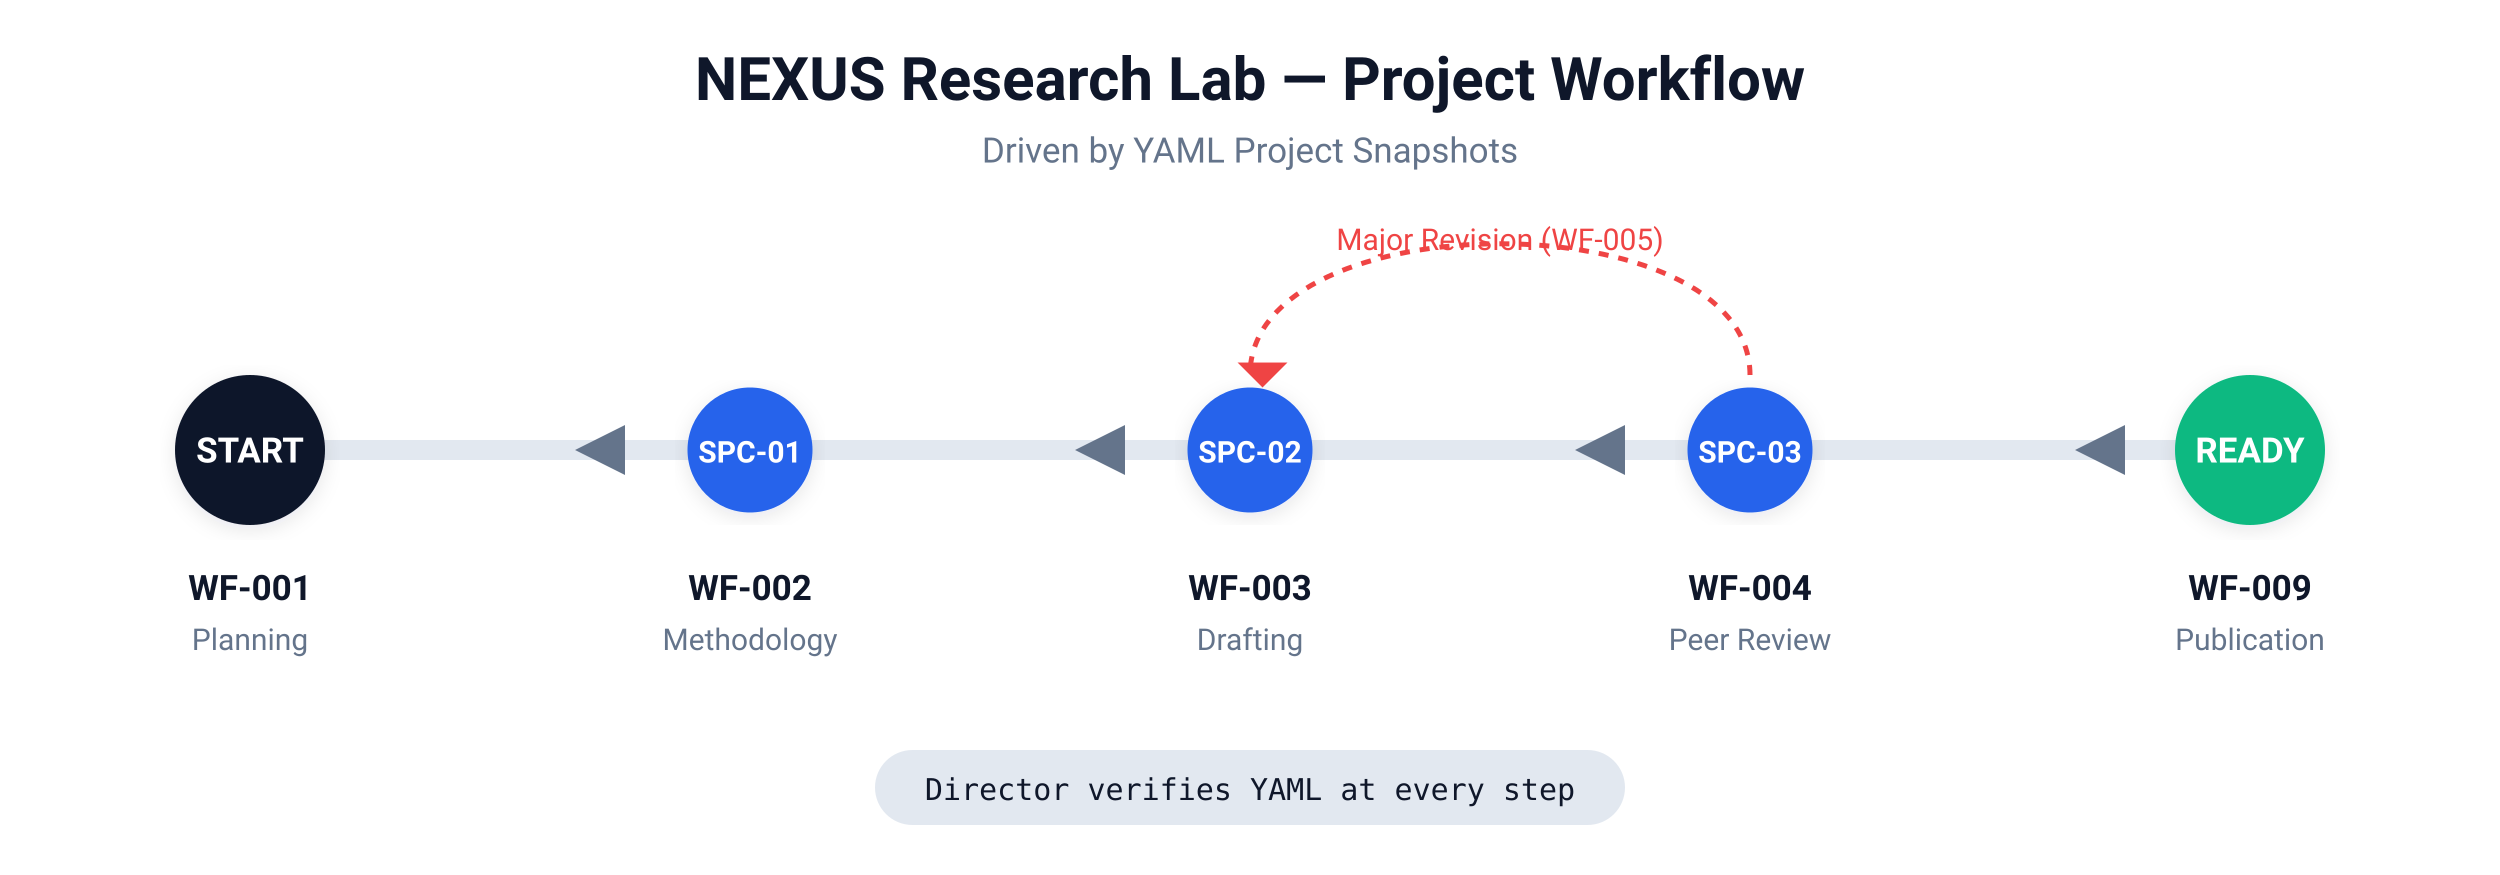
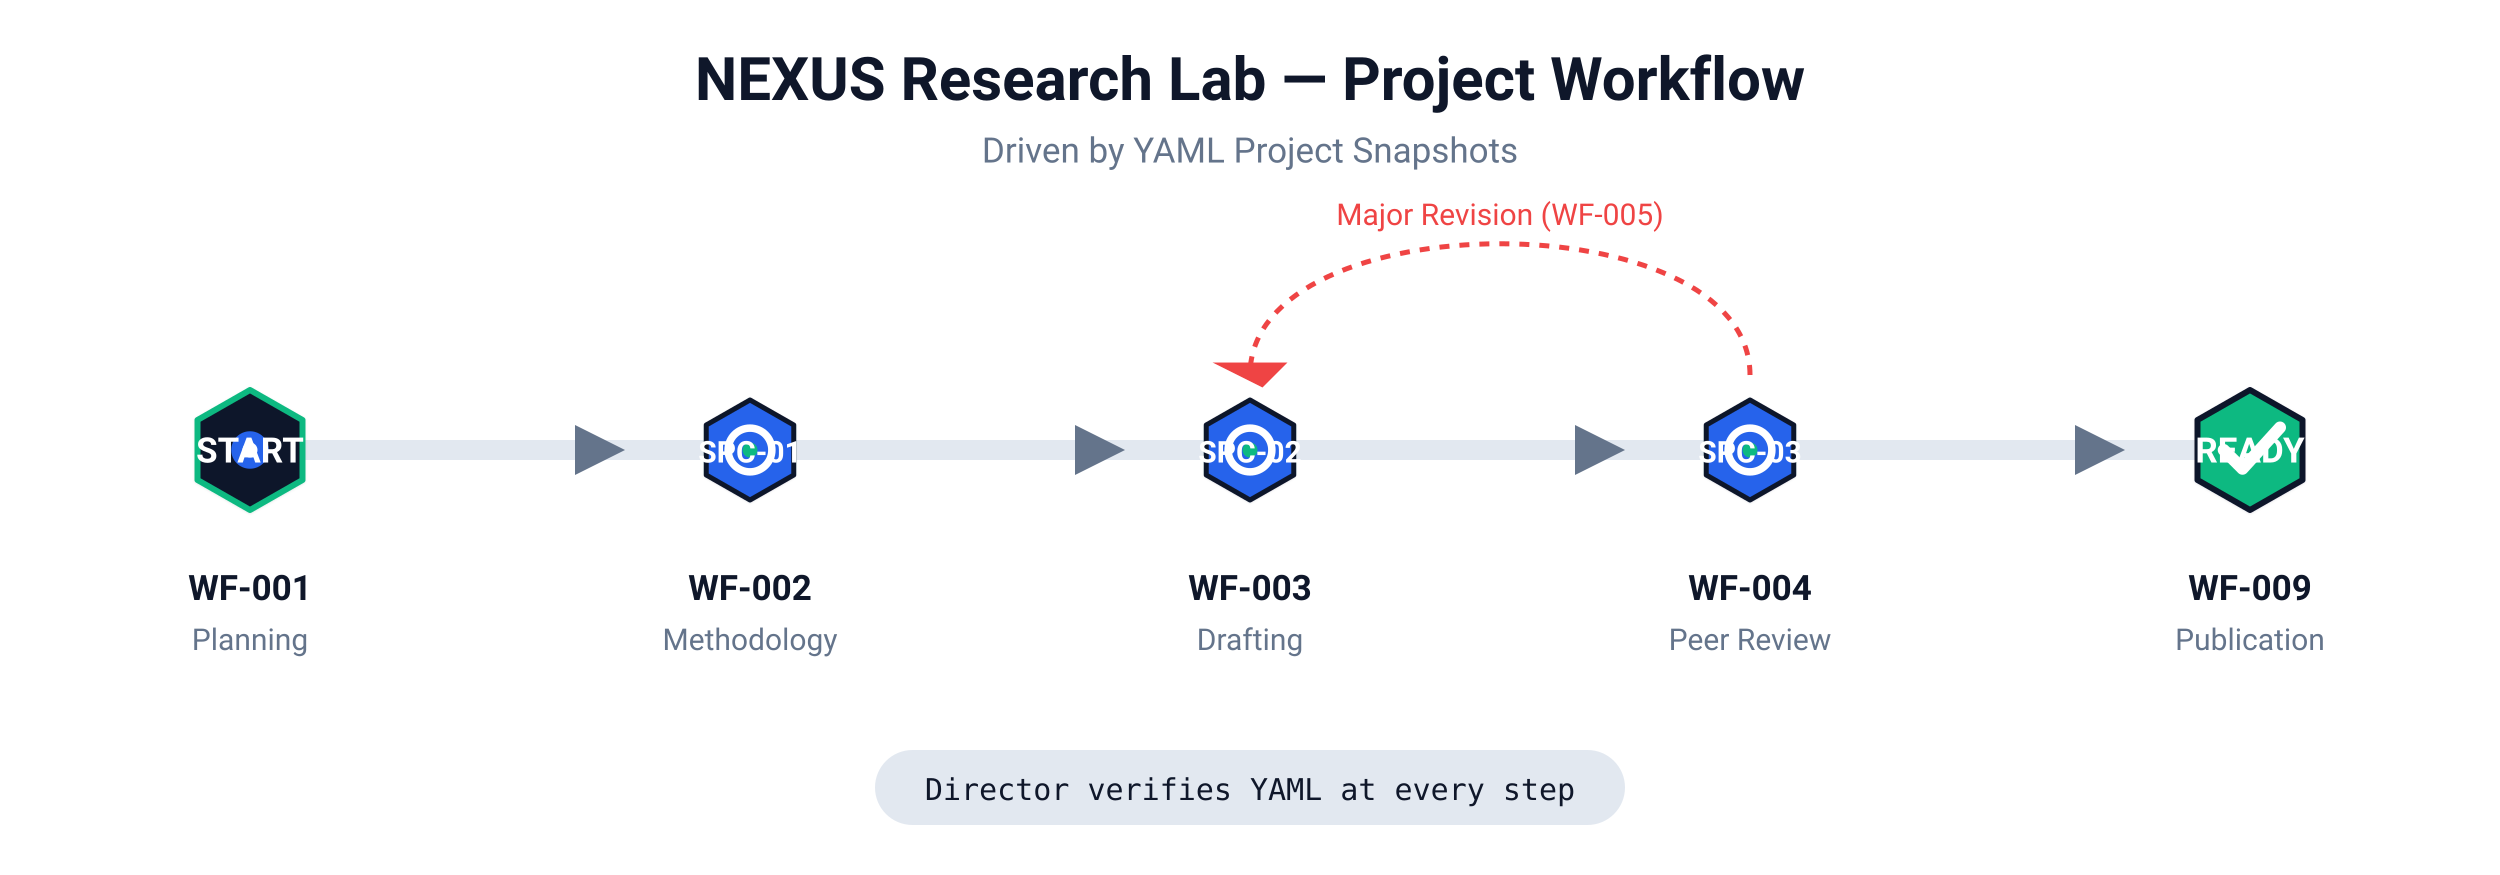
<svg xmlns="http://www.w3.org/2000/svg" viewBox="0 0 1000 350" width="1000" height="350">
  <defs>
    <filter id="shadow" x="-10%" y="-10%" width="120%" height="120%">
      <feDropShadow dx="0" dy="2" stdDeviation="4" flood-color="#0F172A" flood-opacity="0.1" />
    </filter>
  </defs>
  <rect width="1000" height="350" fill="#FFFFFF" />
  <text x="500" y="40" font-family="-apple-system, BlinkMacSystemFont, 'Segoe UI', Roboto, Helvetica, Arial, sans-serif" font-size="24" font-weight="bold" fill="#0F172A" text-anchor="middle">NEXUS Research Lab — Project Workflow</text>
  <text x="500" y="65" font-family="-apple-system, BlinkMacSystemFont, 'Segoe UI', Roboto, Helvetica, Arial, sans-serif" font-size="14" fill="#64748B" text-anchor="middle">Driven by YAML Project Snapshots</text>
  <line x1="100" y1="180" x2="900" y2="180" stroke="#E2E8F0" stroke-width="8" stroke-linecap="round" />
-   <path d="M 230 180 L 250 170 L 250 190 Z" fill="#64748B" />
-   <path d="M 430 180 L 450 170 L 450 190 Z" fill="#64748B" />
-   <path d="M 630 180 L 650 170 L 650 190 Z" fill="#64748B" />
-   <path d="M 830 180 L 850 170 L 850 190 Z" fill="#64748B" />
-   <circle cx="100" cy="180" r="30" fill="#0F172A" filter="url(#shadow)" />
+   <path d="M 250 180 L 230 170 L 230 190 Z" fill="#64748B" />
+   <path d="M 450 180 L 430 170 L 430 190 Z" fill="#64748B" />
+   <path d="M 650 180 L 630 170 L 630 190 Z" fill="#64748B" />
+   <path d="M 850 180 L 830 170 L 830 190 Z" fill="#64748B" />
+   <g transform="translate(70, 150) scale(0.15)" filter="url(#shadow)">
+     <polygon points="200,40 340,120 340,280 200,360 60,280 60,120" fill="#0F172A" stroke="#10B981" stroke-width="16" stroke-linejoin="round" />
+     <circle cx="200" cy="200" r="50" fill="#2563EB" />
+     <circle cx="200" cy="200" r="20" fill="#FFFFFF" />
+   </g>
  <text x="100" y="185" font-family="-apple-system, BlinkMacSystemFont, 'Segoe UI', Roboto, Helvetica, Arial, sans-serif" font-size="14" font-weight="bold" fill="#FFFFFF" text-anchor="middle">START</text>
  <text x="100" y="240" font-family="-apple-system, BlinkMacSystemFont, 'Segoe UI', Roboto, Helvetica, Arial, sans-serif" font-size="14" font-weight="bold" fill="#0F172A" text-anchor="middle">WF-001</text>
  <text x="100" y="260" font-family="-apple-system, BlinkMacSystemFont, 'Segoe UI', Roboto, Helvetica, Arial, sans-serif" font-size="12" fill="#64748B" text-anchor="middle">Planning</text>
-   <circle cx="300" cy="180" r="25" fill="#2563EB" filter="url(#shadow)" />
+   <g transform="translate(275, 155) scale(0.125)" filter="url(#shadow)">
+     <polygon points="200,40 340,120 340,280 200,360 60,280 60,120" fill="#2563EB" stroke="#0F172A" stroke-width="16" stroke-linejoin="round" />
+     <circle cx="200" cy="200" r="70" fill="none" stroke="#FFFFFF" stroke-width="24" />
+     <circle cx="200" cy="200" r="24" fill="#10B981" />
+   </g>
  <text x="300" y="185" font-family="-apple-system, BlinkMacSystemFont, 'Segoe UI', Roboto, Helvetica, Arial, sans-serif" font-size="12" font-weight="bold" fill="#FFFFFF" text-anchor="middle">SPC-01</text>
  <text x="300" y="240" font-family="-apple-system, BlinkMacSystemFont, 'Segoe UI', Roboto, Helvetica, Arial, sans-serif" font-size="14" font-weight="bold" fill="#0F172A" text-anchor="middle">WF-002</text>
  <text x="300" y="260" font-family="-apple-system, BlinkMacSystemFont, 'Segoe UI', Roboto, Helvetica, Arial, sans-serif" font-size="12" fill="#64748B" text-anchor="middle">Methodology</text>
-   <circle cx="500" cy="180" r="25" fill="#2563EB" filter="url(#shadow)" />
+   <g transform="translate(475, 155) scale(0.125)" filter="url(#shadow)">
+     <polygon points="200,40 340,120 340,280 200,360 60,280 60,120" fill="#2563EB" stroke="#0F172A" stroke-width="16" stroke-linejoin="round" />
+     <circle cx="200" cy="200" r="70" fill="none" stroke="#FFFFFF" stroke-width="24" />
+     <circle cx="200" cy="200" r="24" fill="#10B981" />
+   </g>
  <text x="500" y="185" font-family="-apple-system, BlinkMacSystemFont, 'Segoe UI', Roboto, Helvetica, Arial, sans-serif" font-size="12" font-weight="bold" fill="#FFFFFF" text-anchor="middle">SPC-02</text>
  <text x="500" y="240" font-family="-apple-system, BlinkMacSystemFont, 'Segoe UI', Roboto, Helvetica, Arial, sans-serif" font-size="14" font-weight="bold" fill="#0F172A" text-anchor="middle">WF-003</text>
  <text x="500" y="260" font-family="-apple-system, BlinkMacSystemFont, 'Segoe UI', Roboto, Helvetica, Arial, sans-serif" font-size="12" fill="#64748B" text-anchor="middle">Drafting</text>
-   <circle cx="700" cy="180" r="25" fill="#2563EB" filter="url(#shadow)" />
+   <g transform="translate(675, 155) scale(0.125)" filter="url(#shadow)">
+     <polygon points="200,40 340,120 340,280 200,360 60,280 60,120" fill="#2563EB" stroke="#0F172A" stroke-width="16" stroke-linejoin="round" />
+     <circle cx="200" cy="200" r="70" fill="none" stroke="#FFFFFF" stroke-width="24" />
+     <circle cx="200" cy="200" r="24" fill="#10B981" />
+   </g>
  <text x="700" y="185" font-family="-apple-system, BlinkMacSystemFont, 'Segoe UI', Roboto, Helvetica, Arial, sans-serif" font-size="12" font-weight="bold" fill="#FFFFFF" text-anchor="middle">SPC-03</text>
  <text x="700" y="240" font-family="-apple-system, BlinkMacSystemFont, 'Segoe UI', Roboto, Helvetica, Arial, sans-serif" font-size="14" font-weight="bold" fill="#0F172A" text-anchor="middle">WF-004</text>
  <text x="700" y="260" font-family="-apple-system, BlinkMacSystemFont, 'Segoe UI', Roboto, Helvetica, Arial, sans-serif" font-size="12" fill="#64748B" text-anchor="middle">Peer Review</text>
-   <circle cx="900" cy="180" r="30" fill="#10B981" filter="url(#shadow)" />
+   <g transform="translate(870, 150) scale(0.15)" filter="url(#shadow)">
+     <polygon points="200,40 340,120 340,280 200,360 60,280 60,120" fill="#10B981" stroke="#0F172A" stroke-width="16" stroke-linejoin="round" />
+     <path d="M 130 200 L 180 250 L 280 140" fill="none" stroke="#FFFFFF" stroke-width="32" stroke-linecap="round" stroke-linejoin="round" />
+   </g>
  <text x="900" y="185" font-family="-apple-system, BlinkMacSystemFont, 'Segoe UI', Roboto, Helvetica, Arial, sans-serif" font-size="14" font-weight="bold" fill="#FFFFFF" text-anchor="middle">READY</text>
  <text x="900" y="240" font-family="-apple-system, BlinkMacSystemFont, 'Segoe UI', Roboto, Helvetica, Arial, sans-serif" font-size="14" font-weight="bold" fill="#0F172A" text-anchor="middle">WF-009</text>
  <text x="900" y="260" font-family="-apple-system, BlinkMacSystemFont, 'Segoe UI', Roboto, Helvetica, Arial, sans-serif" font-size="12" fill="#64748B" text-anchor="middle">Publication</text>
  <path d="M 700 150 C 700 80 500 80 500 150" fill="none" stroke="#EF4444" stroke-width="2" stroke-dasharray="4 4" />
-   <path d="M 495 145 L 505 155 L 515 145 Z" fill="#EF4444" />
-   <text x="600" y="100" font-family="-apple-system, BlinkMacSystemFont, 'Segoe UI', Roboto, Helvetica, Arial, sans-serif" font-size="12" fill="#EF4444" text-anchor="middle">Major Revision (WF-005)</text>
+   <path d="M 485 145 L 505 155 L 515 145 Z" fill="#EF4444" />
+   <text x="600" y="90" font-family="-apple-system, BlinkMacSystemFont, 'Segoe UI', Roboto, Helvetica, Arial, sans-serif" font-size="12" fill="#EF4444" text-anchor="middle">Major Revision (WF-005)</text>
  <rect x="350" y="300" width="300" height="30" rx="15" fill="#E2E8F0" />
  <text x="500" y="320" font-family="monospace" font-size="12" fill="#0F172A" text-anchor="middle">Director verifies YAML at every step</text>
</svg>
